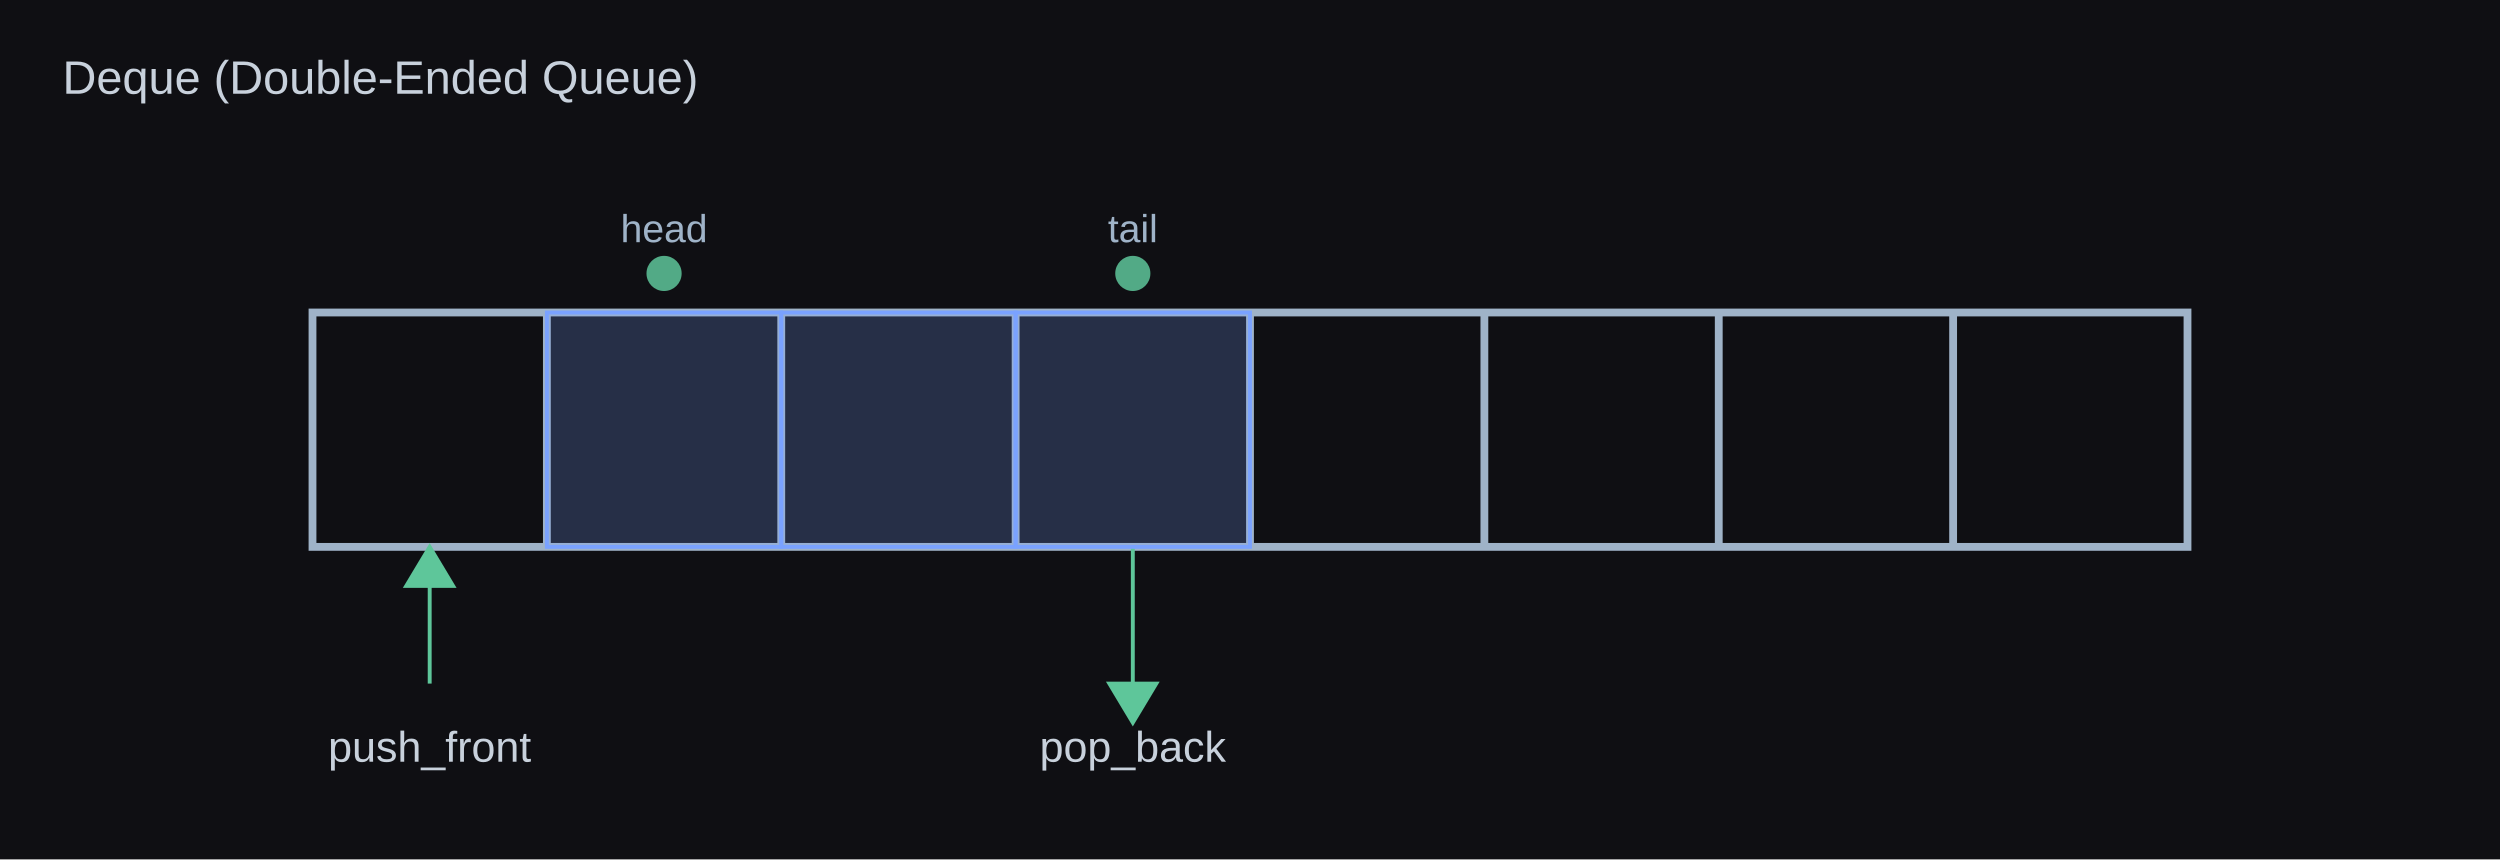
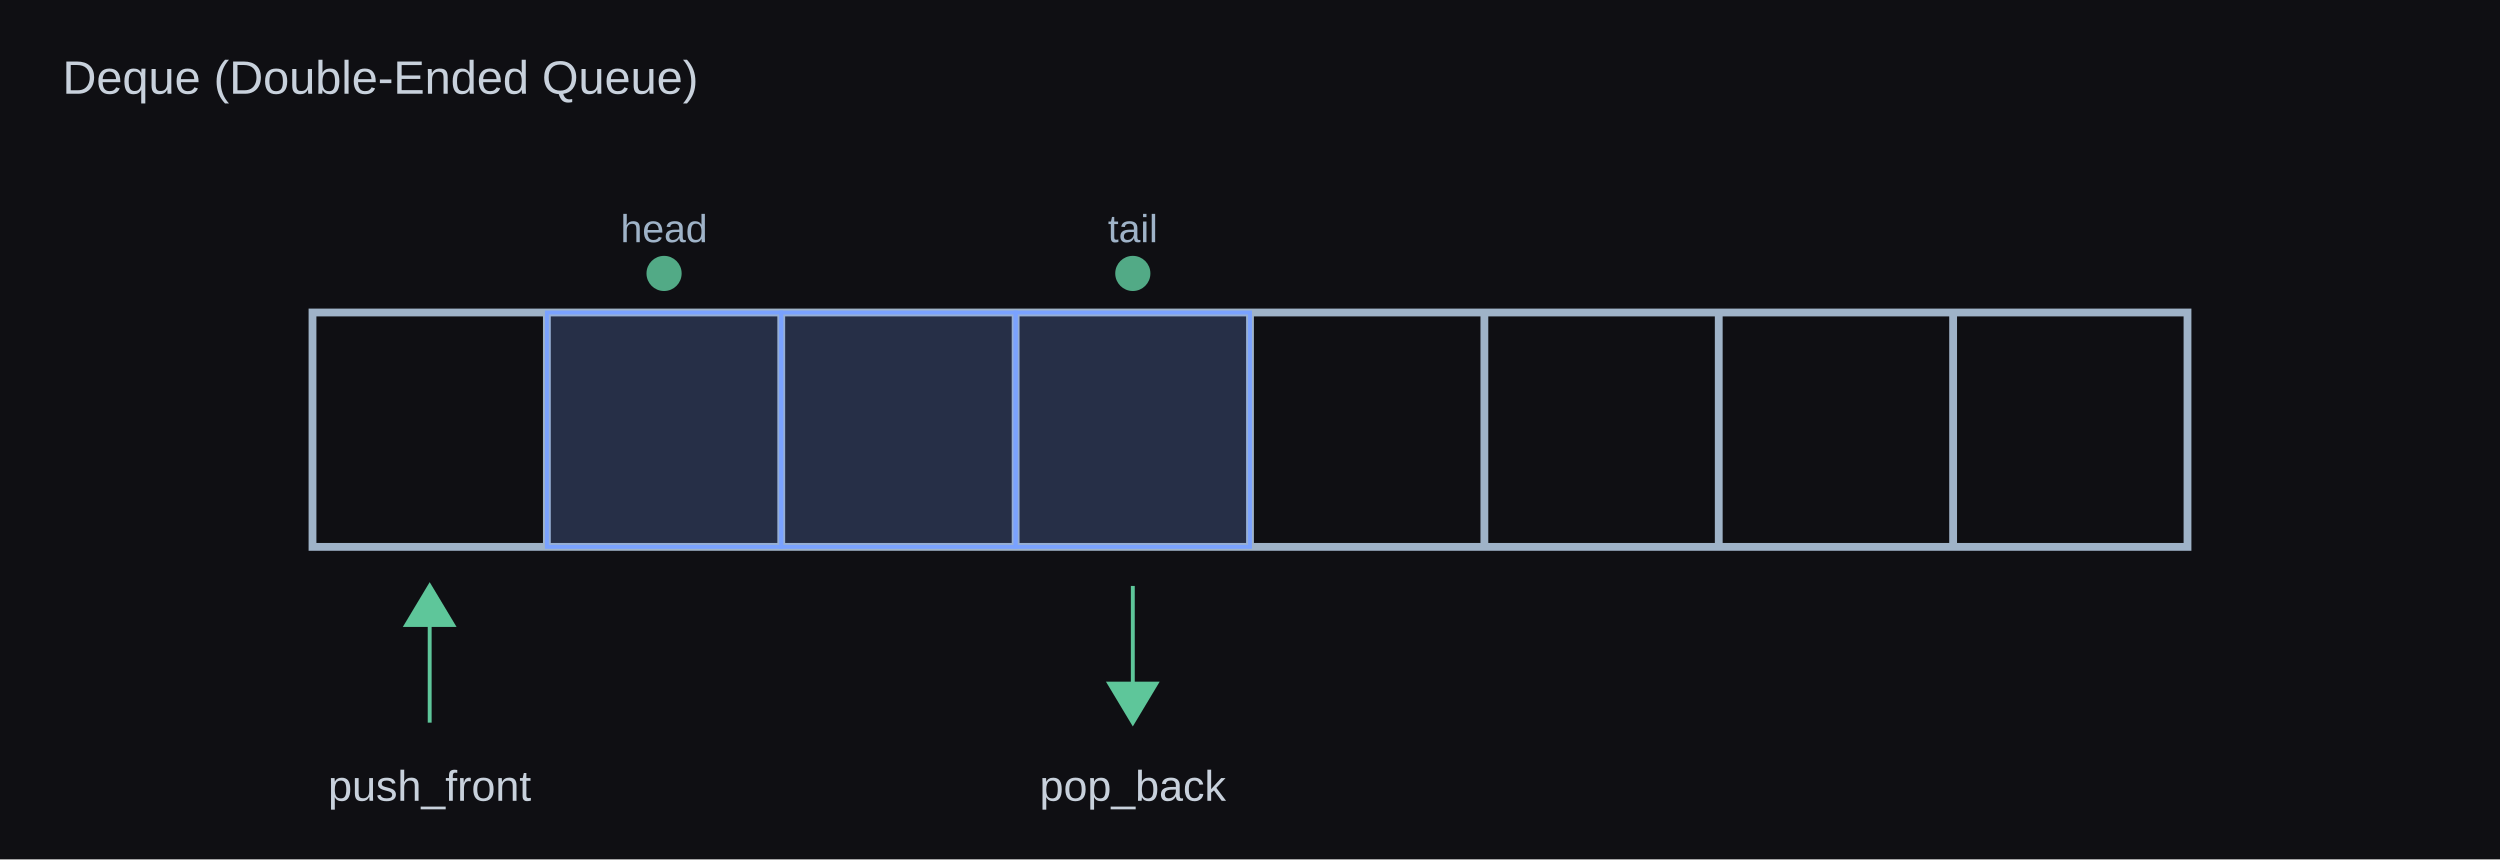
<svg xmlns="http://www.w3.org/2000/svg" width="640" height="220" viewBox="0 0 640 220">
  <rect x="0" y="0" width="640" height="220" fill="#0f0f13" />
  <g font-family="Verdana,Arial,sans-serif" font-size="12" fill="#c8d1dc">
    <text x="16" y="24">Deque (Double-Ended Queue)</text>
  </g>
  <g fill="none" stroke="#9fb3c8" stroke-width="2">
    <rect x="80" y="80" width="480" height="60" />
    <line x1="140" y1="80" x2="140" y2="140" />
    <line x1="200" y1="80" x2="200" y2="140" />
    <line x1="260" y1="80" x2="260" y2="140" />
    <line x1="320" y1="80" x2="320" y2="140" />
    <line x1="380" y1="80" x2="380" y2="140" />
    <line x1="440" y1="80" x2="440" y2="140" />
    <line x1="500" y1="80" x2="500" y2="140" />
  </g>
  <g stroke="#5ec69a" fill="#5ec69a">
-     <line x1="110" y1="175" x2="110" y2="140" />
-     <polygon points="104,150 116,150 110,140" />
-     <line x1="290" y1="140" x2="290" y2="175" />
+     <line x1="110" y1="185" x2="110" y2="160" />
+     <polygon points="104,160 116,160 110,150" />
+     <line x1="290" y1="150" x2="290" y2="175" />
    <polygon points="284,175 296,175 290,185" />
  </g>
  <g font-family="Verdana,Arial,sans-serif" font-size="11" fill="#c8d1dc" text-anchor="middle">
-     <text x="110" y="195">push_front</text>
-     <text x="290" y="195">pop_back</text>
+     <text x="110" y="205">push_front</text>
+     <text x="290" y="205">pop_back</text>
  </g>
  <g fill="rgba(122,162,255,0.22)" stroke="#7aa2ff">
    <rect x="140" y="80" width="60" height="60" />
    <rect x="200" y="80" width="60" height="60" />
    <rect x="260" y="80" width="60" height="60" />
  </g>
  <g fill="#5ec69a" stroke="#5ec69a" opacity="0.85">
    <circle cx="170" cy="70" r="4" />
    <circle cx="290" cy="70" r="4" />
  </g>
  <g font-family="Verdana,Arial,sans-serif" font-size="10" fill="#9fb3c8" text-anchor="middle">
    <text x="170" y="62">head</text>
    <text x="290" y="62">tail</text>
  </g>
</svg>
